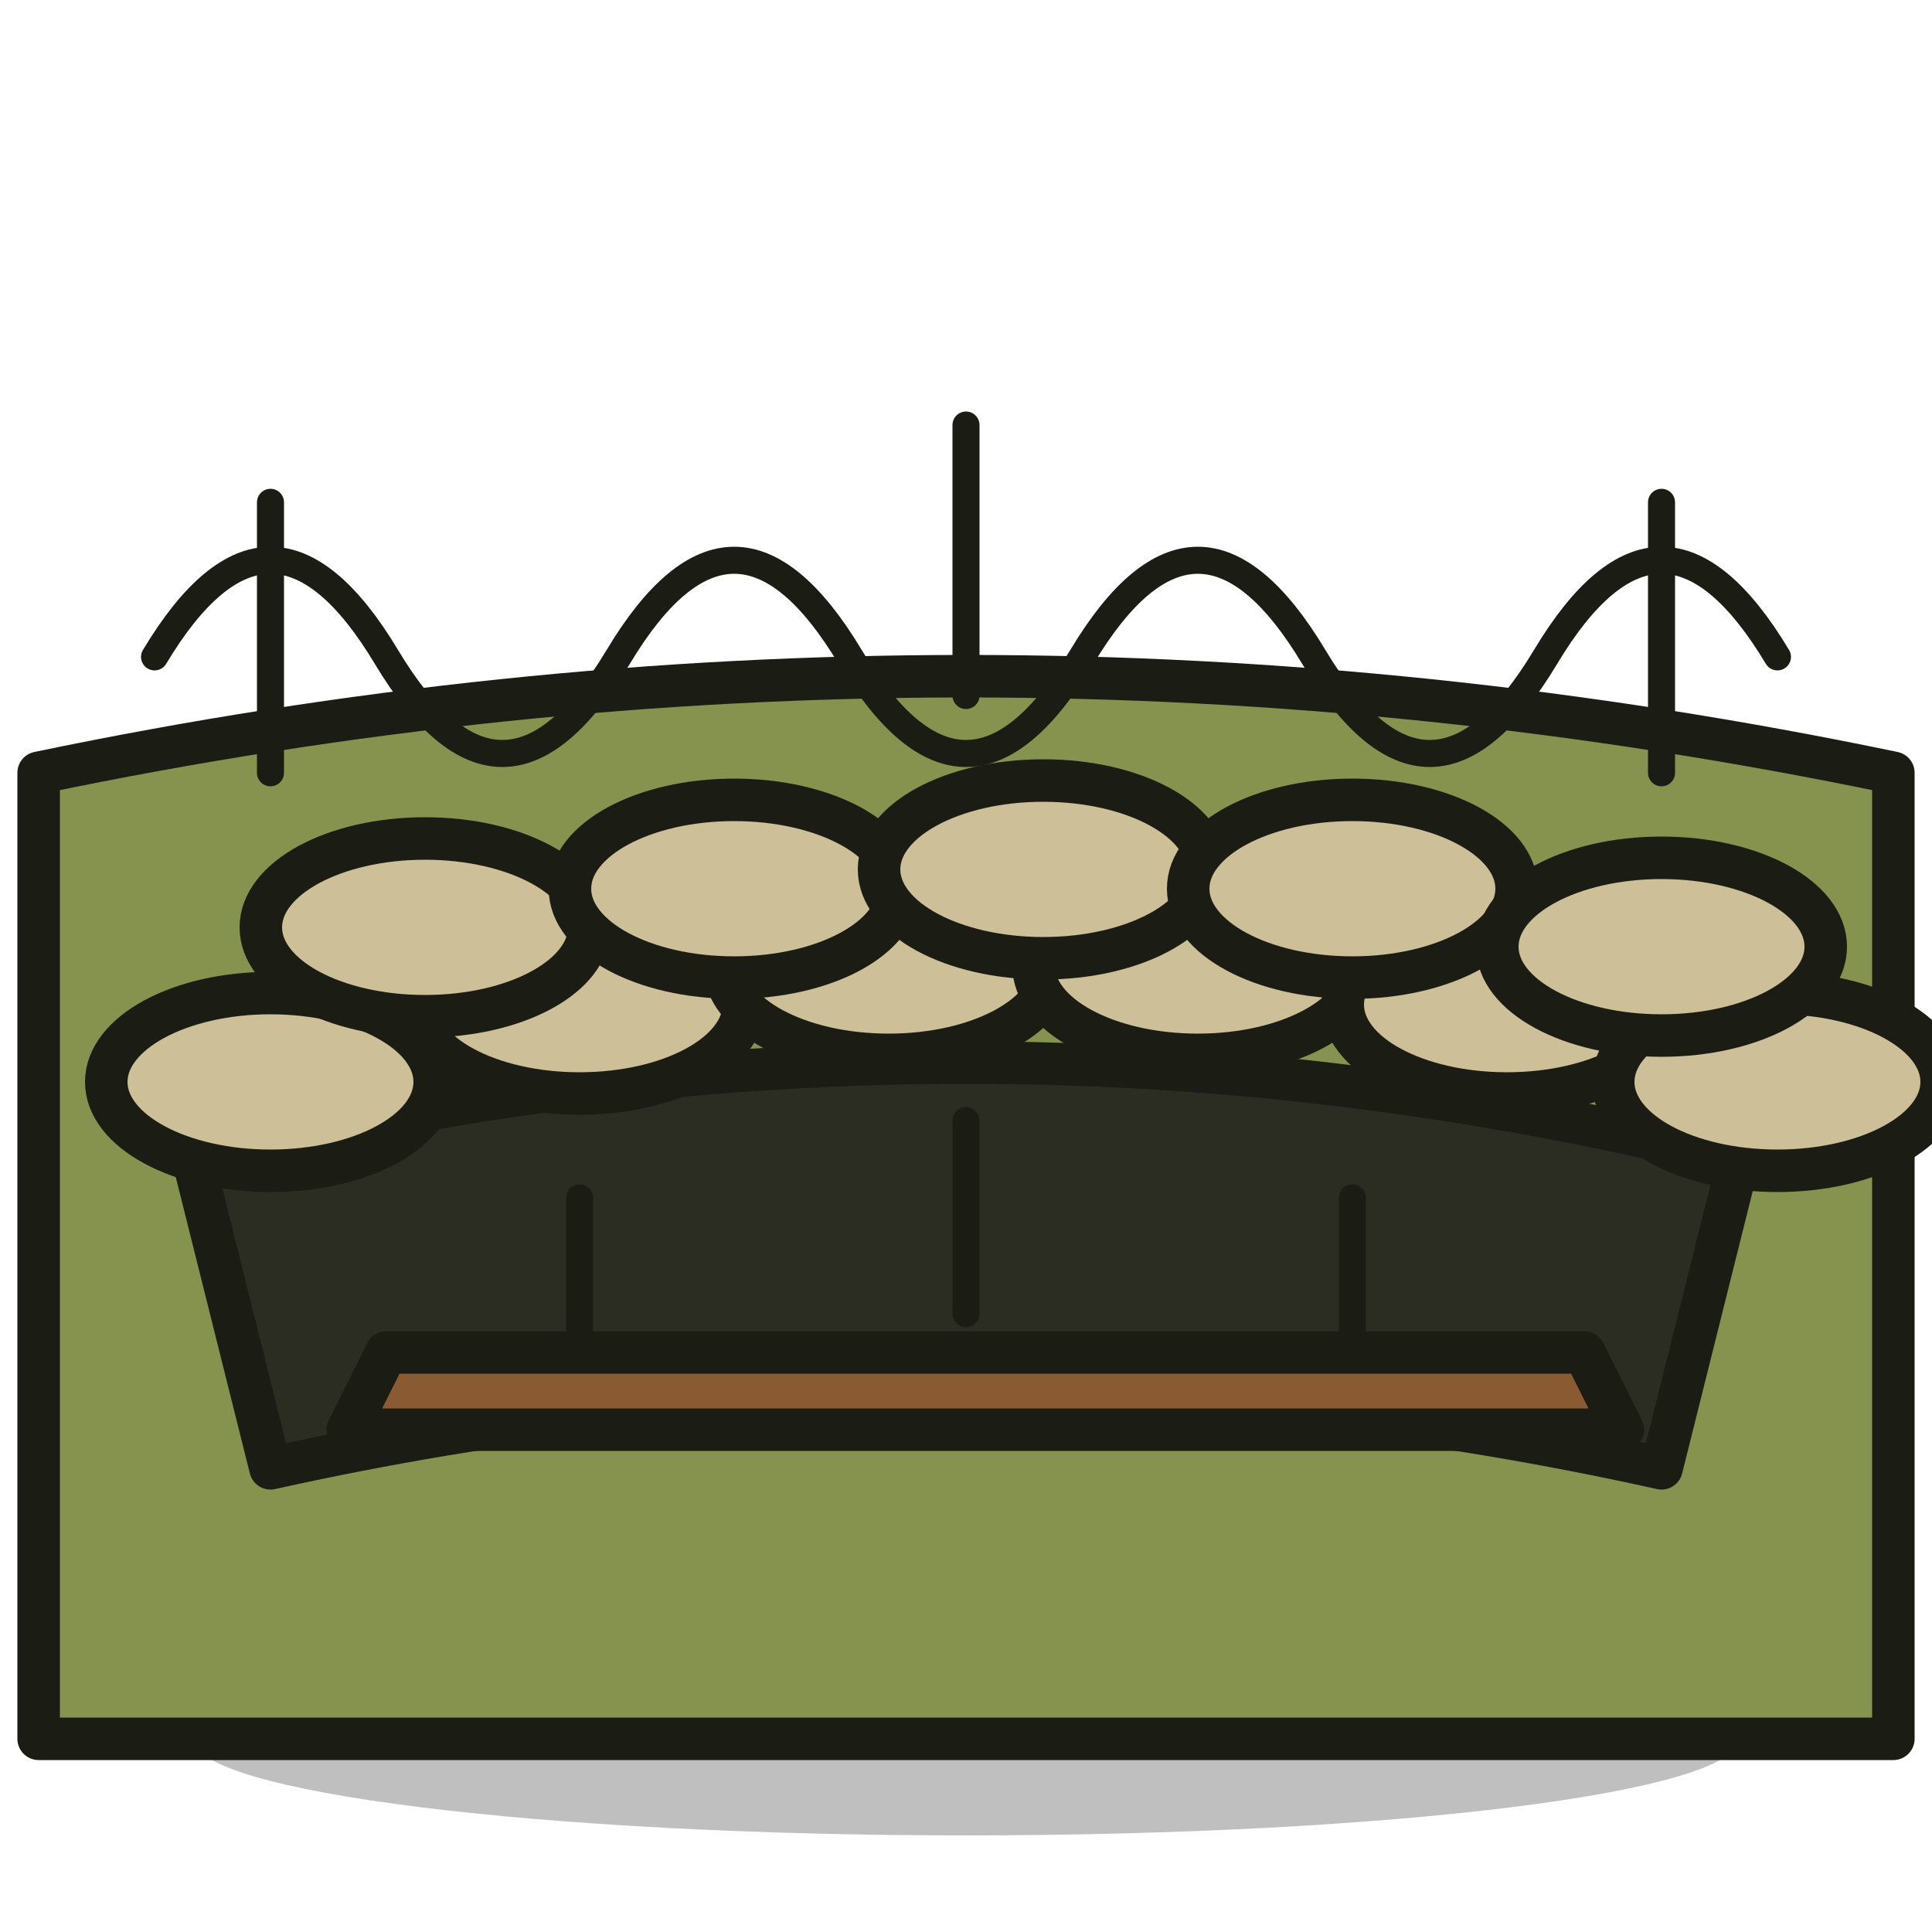
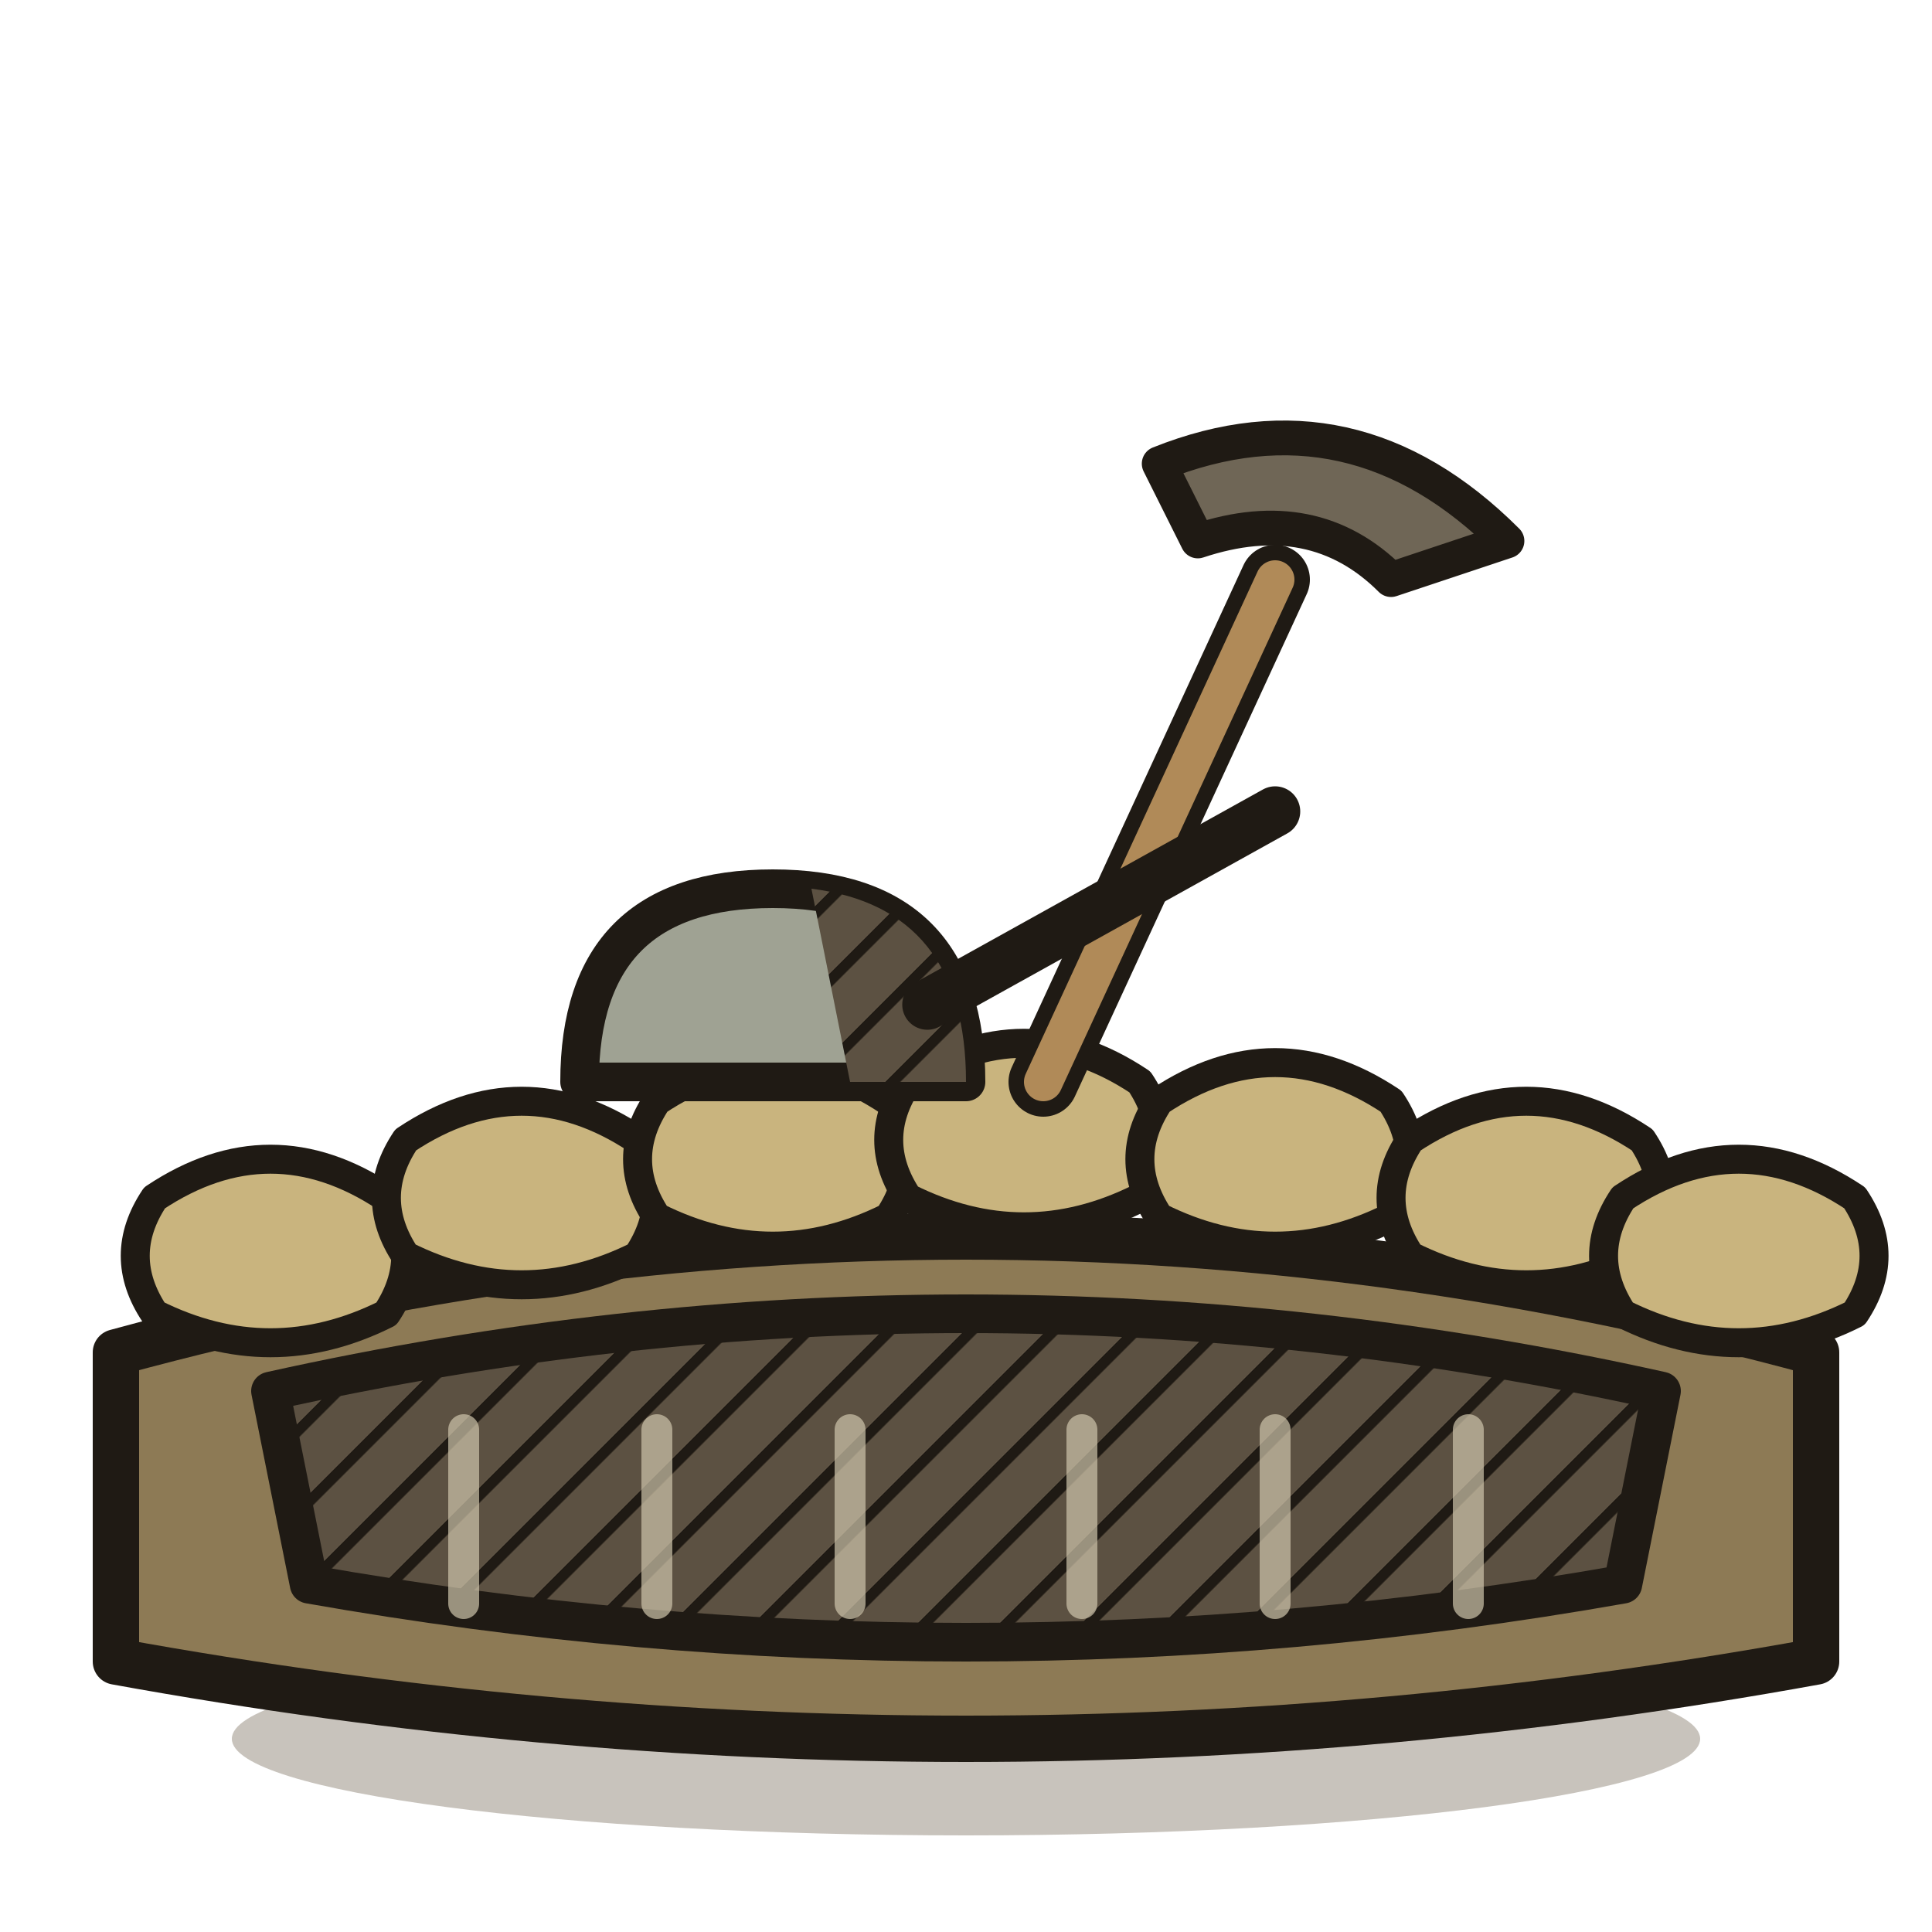
<svg xmlns="http://www.w3.org/2000/svg" viewBox="0 0 100 100">
-   <style>g{stroke:#1b1d14;stroke-width:2.2;stroke-linejoin:round;stroke-linecap:round}.n{fill:none}.sh{fill:rgba(0,0,0,.25);stroke:none}.dk{fill:#2b2d23}.mt{fill:#5d6268}.wd{fill:#8a5a32}.wd2{fill:#6e4526}.tr{fill:#3d5a2a}.tr2{fill:#55773a}.gr{fill:#86934e}.wh{fill:#d3b25a}.cn{fill:#a19d90}.cn2{fill:#7f7b70}.rf{fill:#8b4632}.wl{fill:#d2c39b}.wa{fill:#4c7889}.wa2{fill:#79a2ae}.sd{fill:#d9c48e}.br{fill:#9b5a3c}.rd{fill:#6c6963}.cv{fill:#cdbf98}.gl{fill:#a9c1c6}.rw{fill:#8e2a16}.ol{fill:#6b7340}.ol2{fill:#555c30}.hot{fill:#d8452c}.gd{fill:#d8b34a}.wt{fill:#ece6d2}.ln{fill:none;stroke-width:1.4}.th{fill:none;stroke-width:3.2}.hi{fill:none;stroke:rgba(255,255,255,.4);stroke-width:1.6}.ds{fill:none;stroke-dasharray:5 4;stroke:#ece6d2;stroke-width:2.4}</style>
-   <g>
-     <ellipse class="sh" cx="50" cy="90" rx="40" ry="5" />
-     <path class="gr" d="M2 40 Q50 30 98 40 L98 90 L2 90 Z" />
-     <path class="dk" d="M10 60 Q50 50 90 60 L86 76 Q50 68 14 76 Z" />
-     <path class="wd" d="M18 74 L84 74 L82 70 L20 70 Z" />
-     <path class="ln" d="M30 70 v-8 M50 68 v-10 M70 70 v-8" />
-     <ellipse class="cv" cx="14" cy="56" rx="8.5" ry="4.6" />
-     <ellipse class="cv" cx="30" cy="52" rx="8.5" ry="4.6" />
-     <ellipse class="cv" cx="46" cy="50" rx="8.5" ry="4.6" />
-     <ellipse class="cv" cx="62" cy="50" rx="8.5" ry="4.6" />
-     <ellipse class="cv" cx="78" cy="52" rx="8.5" ry="4.6" />
-     <ellipse class="cv" cx="92" cy="56" rx="8.5" ry="4.6" />
-     <ellipse class="cv" cx="22" cy="48" rx="8.5" ry="4.6" />
-     <ellipse class="cv" cx="38" cy="46" rx="8.5" ry="4.6" />
-     <ellipse class="cv" cx="54" cy="45" rx="8.5" ry="4.6" />
-     <ellipse class="cv" cx="70" cy="46" rx="8.5" ry="4.6" />
-     <ellipse class="cv" cx="86" cy="49" rx="8.5" ry="4.6" />
-     <path class="ln" d="M8 34 q6 -10 12 0 t12 0 t12 0 t12 0 t12 0 t12 0 t12 0" />
-     <path class="ln" d="M14 40 V26 M50 36 V22 M86 40 V26" />
-   </g>
+   <defs>
+     <pattern id="h" width="3.4" height="3.4" patternUnits="userSpaceOnUse" patternTransform="rotate(45)">
+       <rect width="3.4" height="3.4" fill="rgba(60,45,25,.18)" />
+       <line x1="0" y1="0" x2="0" y2="3.4" stroke="#1f1a14" stroke-width="1" opacity=".55" />
+     </pattern>
+     <pattern id="hd" width="3" height="3" patternUnits="userSpaceOnUse" patternTransform="rotate(45)">
+       <rect width="3" height="3" fill="#5c5142" />
+       <line x1="0" y1="0" x2="0" y2="3" stroke="#1f1a14" stroke-width="1.1" />
+     </pattern>
+   </defs>
+   <ellipse cx="50" cy="90" rx="38" ry="5" fill="rgba(60,40,15,.28)" />
+   <path d="M6 70 Q50 58 94 70 V86 Q50 94 6 86 Z" fill="#8d7a55" stroke="#1f1a14" stroke-width="2.4" stroke-linejoin="round" stroke-linecap="round" />
+   <path d="M14 72 Q50 64 86 72 L84 82 Q50 88 16 82 Z" fill="url(#hd)" stroke="#1f1a14" stroke-width="2" stroke-linejoin="round" stroke-linecap="round" />
+   <path d="M24 74 V83" fill="none" stroke="#cfc5ab" stroke-width="1.6" stroke-linecap="round" stroke-linejoin="round" opacity="0.7" />
+   <path d="M34 74 V83" fill="none" stroke="#cfc5ab" stroke-width="1.6" stroke-linecap="round" stroke-linejoin="round" opacity="0.7" />
+   <path d="M44 74 V83" fill="none" stroke="#cfc5ab" stroke-width="1.6" stroke-linecap="round" stroke-linejoin="round" opacity="0.7" />
+   <path d="M56 74 V83" fill="none" stroke="#cfc5ab" stroke-width="1.6" stroke-linecap="round" stroke-linejoin="round" opacity="0.7" />
+   <path d="M66 74 V83" fill="none" stroke="#cfc5ab" stroke-width="1.6" stroke-linecap="round" stroke-linejoin="round" opacity="0.7" />
+   <path d="M76 74 V83" fill="none" stroke="#cfc5ab" stroke-width="1.6" stroke-linecap="round" stroke-linejoin="round" opacity="0.7" />
+   <path d="M8 62 q6 -4 12 0 q2 3 0 6 q-6 3 -12 0 q-2 -3 0 -6 Z" fill="#c9b47e" stroke="#1f1a14" stroke-width="1.5" stroke-linejoin="round" stroke-linecap="round" />
+   <path d="M21 59 q6 -4 12 0 q2 3 0 6 q-6 3 -12 0 q-2 -3 0 -6 Z" fill="#c9b47e" stroke="#1f1a14" stroke-width="1.5" stroke-linejoin="round" stroke-linecap="round" />
+   <path d="M34 57 q6 -4 12 0 q2 3 0 6 q-6 3 -12 0 q-2 -3 0 -6 Z" fill="#c9b47e" stroke="#1f1a14" stroke-width="1.5" stroke-linejoin="round" stroke-linecap="round" />
+   <path d="M47 56 q6 -4 12 0 q2 3 0 6 q-6 3 -12 0 q-2 -3 0 -6 Z" fill="#c9b47e" stroke="#1f1a14" stroke-width="1.5" stroke-linejoin="round" stroke-linecap="round" />
+   <path d="M60 57 q6 -4 12 0 q2 3 0 6 q-6 3 -12 0 q-2 -3 0 -6 Z" fill="#c9b47e" stroke="#1f1a14" stroke-width="1.5" stroke-linejoin="round" stroke-linecap="round" />
+   <path d="M73 59 q6 -4 12 0 q2 3 0 6 q-6 3 -12 0 q-2 -3 0 -6 Z" fill="#c9b47e" stroke="#1f1a14" stroke-width="1.5" stroke-linejoin="round" stroke-linecap="round" />
+   <path d="M84 62 q6 -4 12 0 q2 3 0 6 q-6 3 -12 0 q-2 -3 0 -6 Z" fill="#c9b47e" stroke="#1f1a14" stroke-width="1.5" stroke-linejoin="round" stroke-linecap="round" />
+   <path d="M66 30 L54 56" fill="none" stroke="#1f1a14" stroke-width="3.6" stroke-linecap="round" stroke-linejoin="round" opacity="1" />
+   <path d="M66 30 L54 56" fill="none" stroke="#b08a58" stroke-width="2" stroke-linecap="round" stroke-linejoin="round" opacity="1" />
+   <path d="M60 24 Q70 20 78 28 L72 30 Q68 26 62 28 Z" fill="#6f6656" stroke="#1f1a14" stroke-width="1.8" stroke-linejoin="round" stroke-linecap="round" />
+   <path d="M30 56 Q30 46 40 46 Q50 46 50 56 Z" fill="#9fa293" stroke="#1f1a14" stroke-width="2" stroke-linejoin="round" stroke-linecap="round" />
+   <path d="M42 46 Q50 47 50 56 H44 Z" fill="url(#hd)" />
+   <path d="M48 52 L66 42" fill="none" stroke="#1f1a14" stroke-width="2.6" stroke-linecap="round" stroke-linejoin="round" opacity="1" />
</svg>
